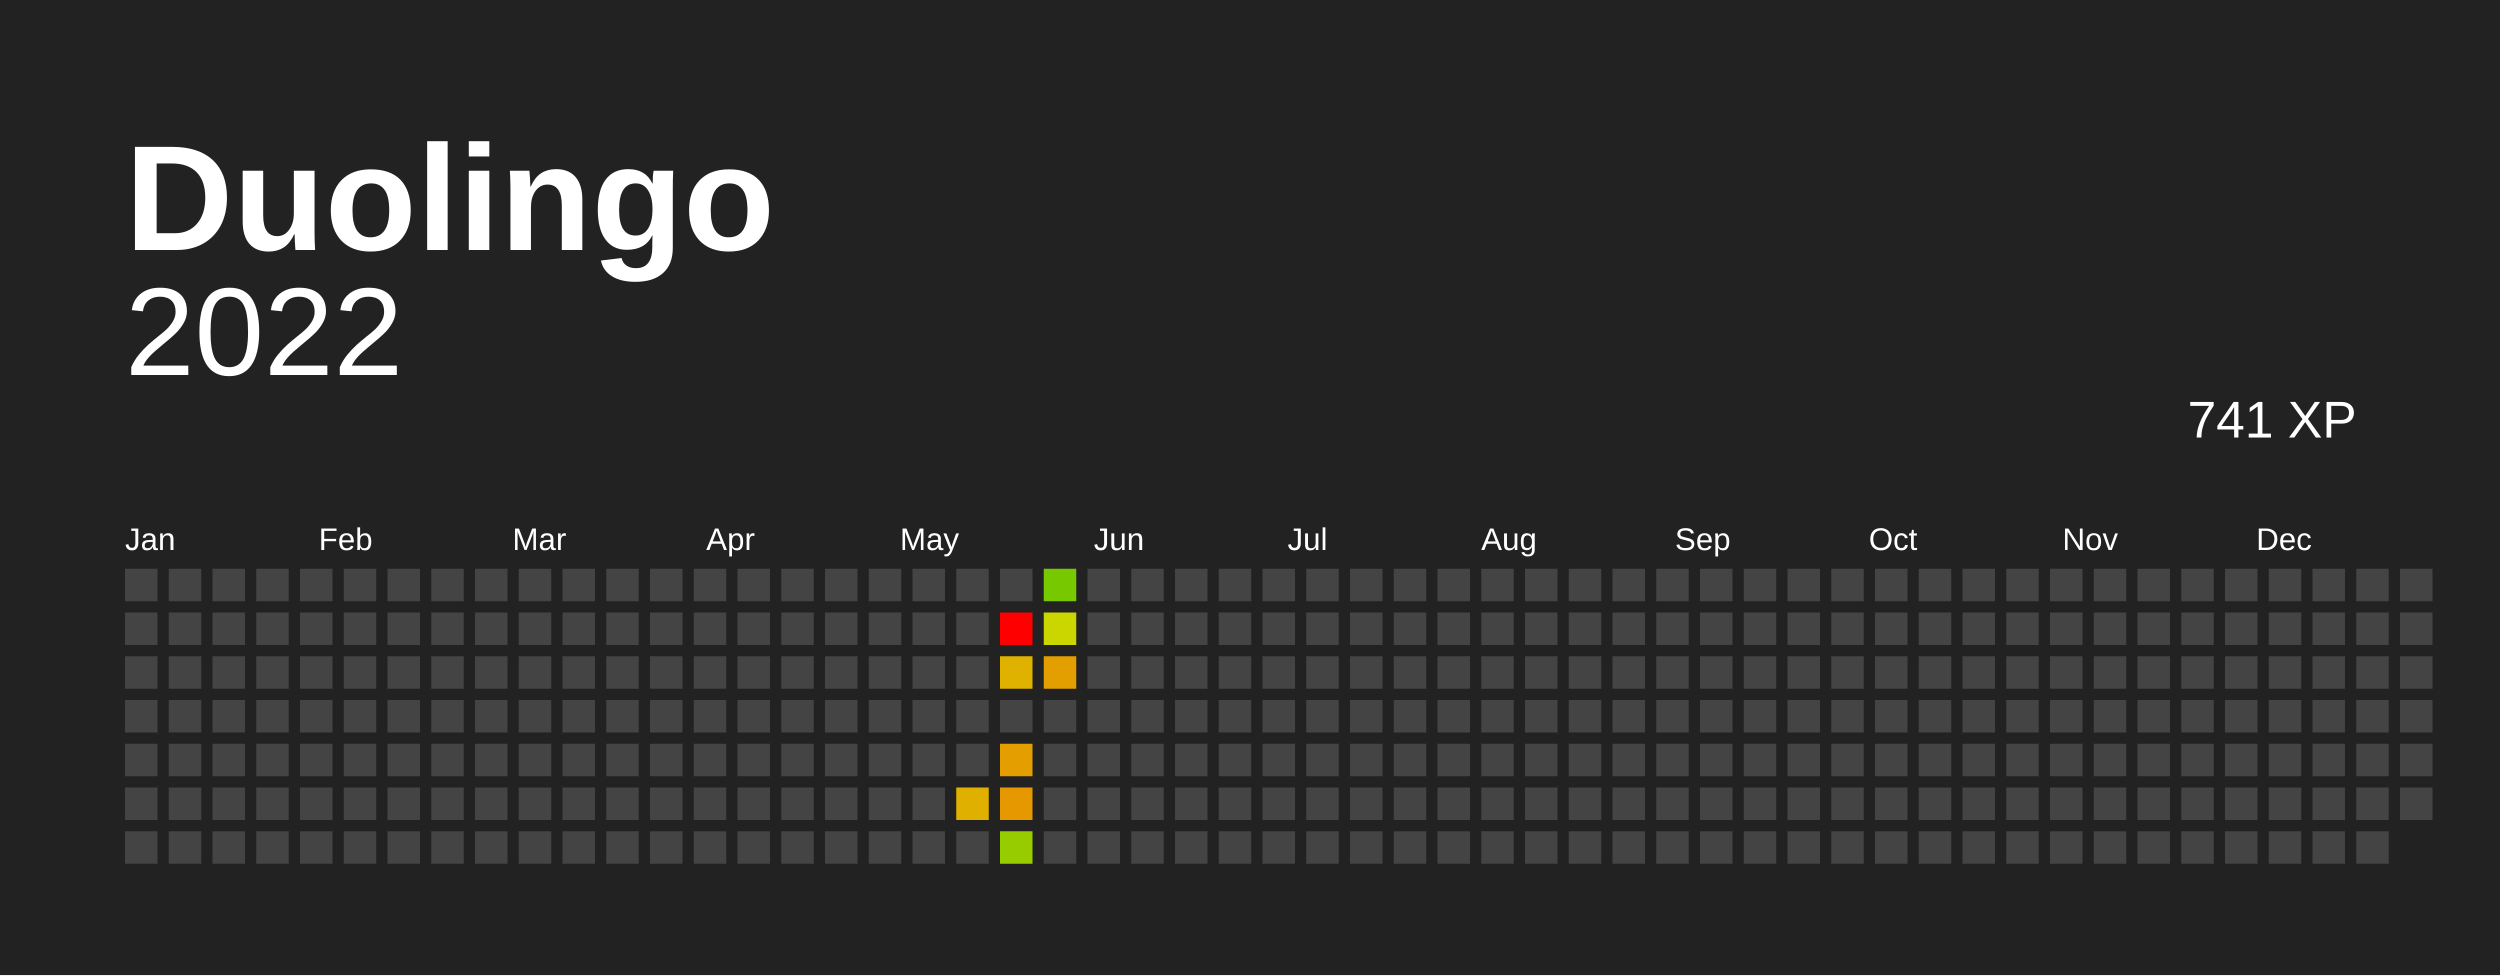
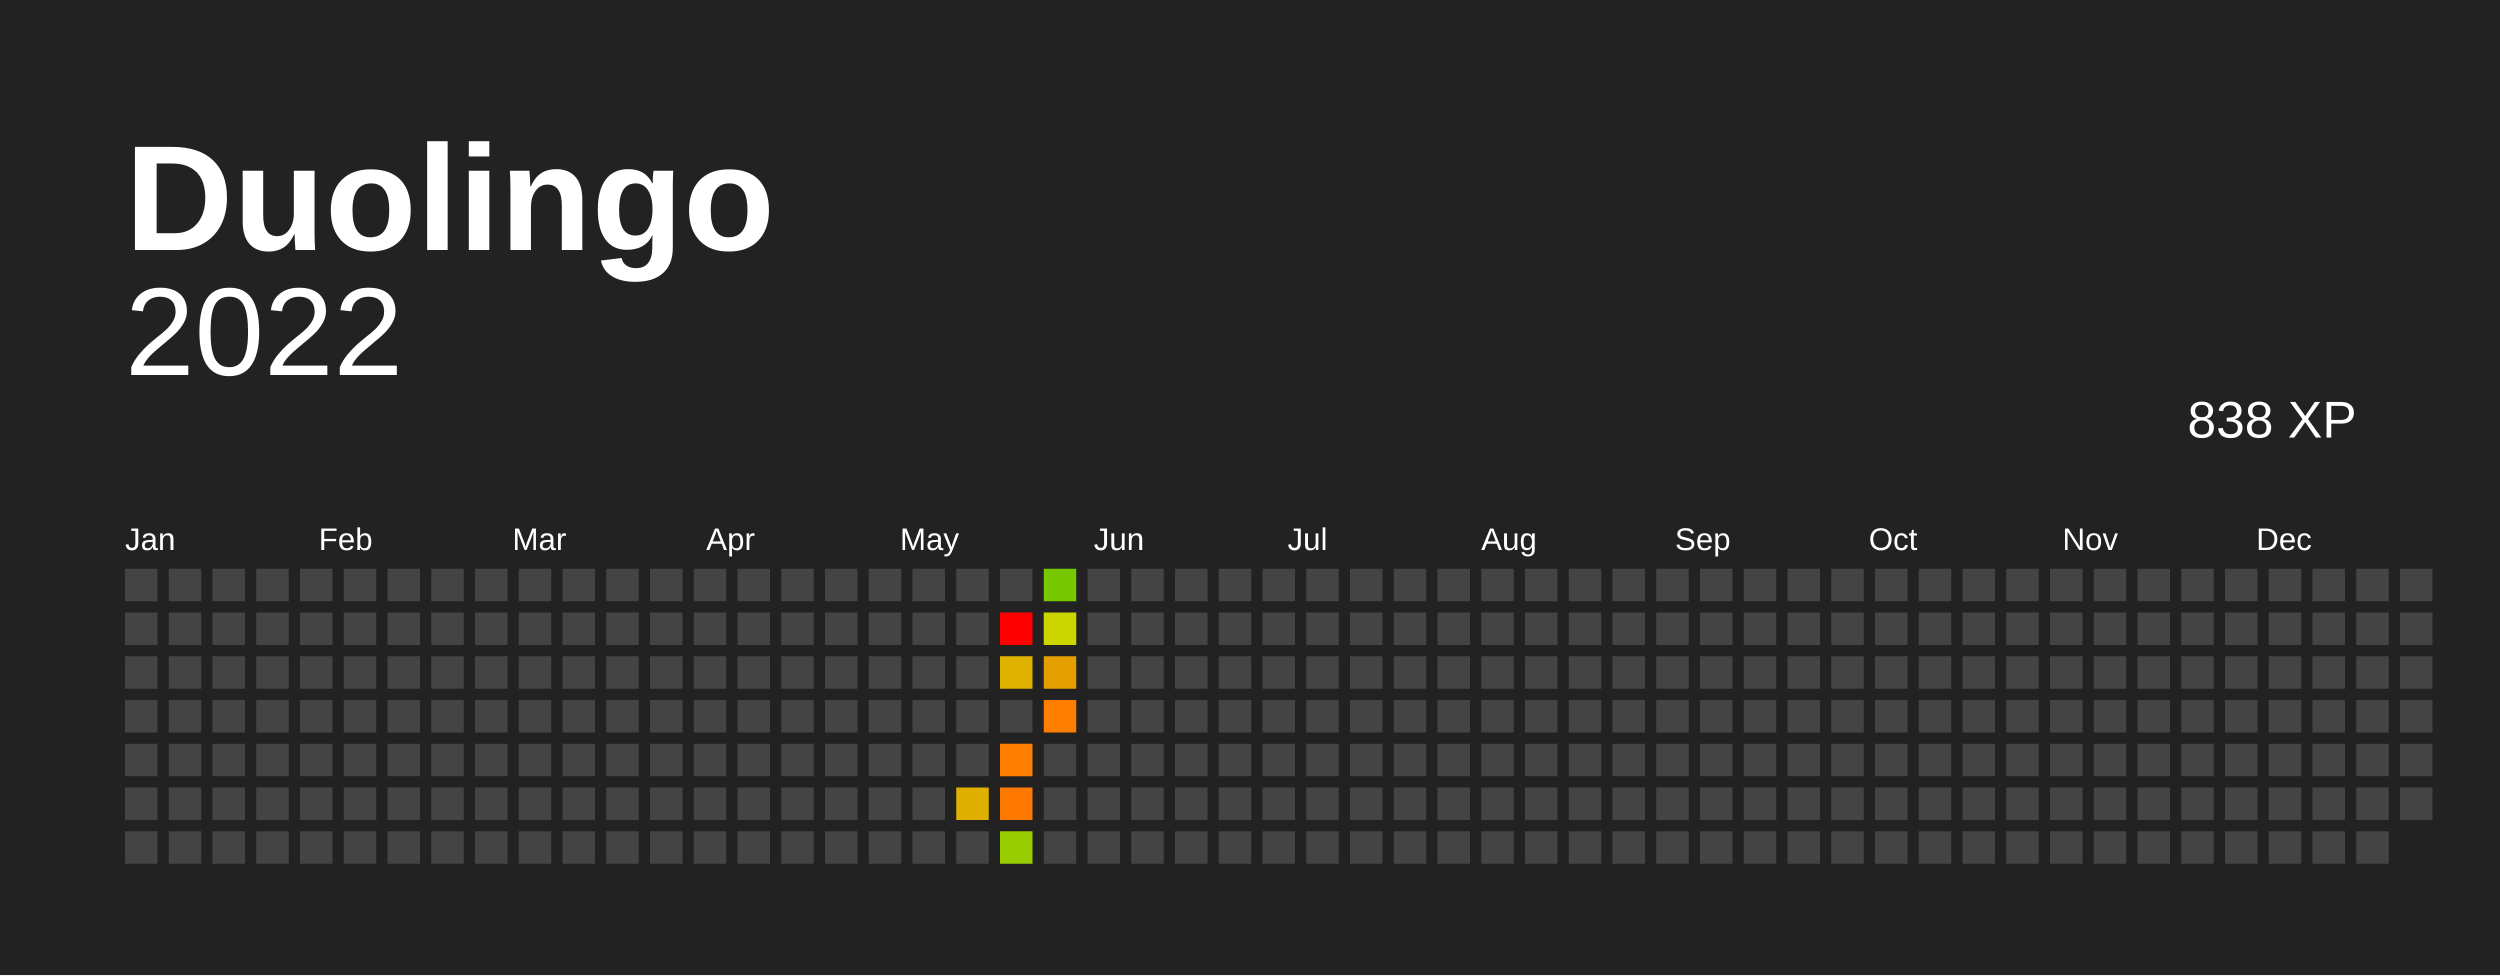
<svg xmlns="http://www.w3.org/2000/svg" baseProfile="full" height="78mm" version="1.1" viewBox="0,0,200,78" width="200mm">
  <defs />
  <rect fill="#222222" height="78" width="200" x="0" y="0" />
  <text fill="#FFFFFF" style="font-size:12px; font-family:Arial; font-weight:bold;" x="10" y="20"> Duolingo</text>
  <text alignment-baseline="hanging" fill="#FFFFFF" style="font-size:10.0px; font-family:Arial;" x="10" y="30">2022</text>
-   <text alignment-baseline="hanging" fill="#FFFFFF" style="font-size:4.125px; font-family:Arial;" x="175" y="35">741 XP</text>
+   <text alignment-baseline="hanging" fill="#FFFFFF" style="font-size:4.125px; font-family:Arial;" x="175" y="35">838 XP</text>
  <text fill="#FFFFFF" style="font-size:2.5px; font-family:Arial" x="10.0" y="44">Jan</text>
  <text fill="#FFFFFF" style="font-size:2.5px; font-family:Arial" x="25.5" y="44">Feb</text>
  <text fill="#FFFFFF" style="font-size:2.5px; font-family:Arial" x="41.0" y="44">Mar</text>
  <text fill="#FFFFFF" style="font-size:2.5px; font-family:Arial" x="56.5" y="44">Apr</text>
  <text fill="#FFFFFF" style="font-size:2.5px; font-family:Arial" x="72.0" y="44">May</text>
  <text fill="#FFFFFF" style="font-size:2.5px; font-family:Arial" x="87.5" y="44">Jun</text>
  <text fill="#FFFFFF" style="font-size:2.5px; font-family:Arial" x="103.0" y="44">Jul</text>
  <text fill="#FFFFFF" style="font-size:2.5px; font-family:Arial" x="118.5" y="44">Aug</text>
  <text fill="#FFFFFF" style="font-size:2.5px; font-family:Arial" x="134.0" y="44">Sep</text>
  <text fill="#FFFFFF" style="font-size:2.5px; font-family:Arial" x="149.5" y="44">Oct</text>
  <text fill="#FFFFFF" style="font-size:2.5px; font-family:Arial" x="165.0" y="44">Nov</text>
  <text fill="#FFFFFF" style="font-size:2.5px; font-family:Arial" x="180.5" y="44">Dec</text>
  <rect fill="#444444" height="2.6" width="2.6" x="10.0" y="45.5" />
  <rect fill="#444444" height="2.6" width="2.6" x="10.0" y="49.0" />
  <rect fill="#444444" height="2.6" width="2.6" x="10.0" y="52.5" />
  <rect fill="#444444" height="2.6" width="2.6" x="10.0" y="56.0" />
  <rect fill="#444444" height="2.6" width="2.6" x="10.0" y="59.5" />
  <rect fill="#444444" height="2.6" width="2.6" x="10.0" y="63.0" />
  <rect fill="#444444" height="2.6" width="2.6" x="10.0" y="66.5" />
  <rect fill="#444444" height="2.6" width="2.6" x="13.5" y="45.5" />
  <rect fill="#444444" height="2.6" width="2.6" x="13.5" y="49.0" />
  <rect fill="#444444" height="2.6" width="2.6" x="13.5" y="52.5" />
  <rect fill="#444444" height="2.6" width="2.6" x="13.5" y="56.0" />
  <rect fill="#444444" height="2.6" width="2.6" x="13.5" y="59.5" />
  <rect fill="#444444" height="2.6" width="2.6" x="13.5" y="63.0" />
  <rect fill="#444444" height="2.6" width="2.6" x="13.5" y="66.5" />
  <rect fill="#444444" height="2.6" width="2.6" x="17.0" y="45.5" />
  <rect fill="#444444" height="2.6" width="2.6" x="17.0" y="49.0" />
  <rect fill="#444444" height="2.6" width="2.6" x="17.0" y="52.5" />
  <rect fill="#444444" height="2.6" width="2.6" x="17.0" y="56.0" />
  <rect fill="#444444" height="2.6" width="2.6" x="17.0" y="59.5" />
  <rect fill="#444444" height="2.6" width="2.6" x="17.0" y="63.0" />
  <rect fill="#444444" height="2.6" width="2.6" x="17.0" y="66.5" />
  <rect fill="#444444" height="2.6" width="2.6" x="20.5" y="45.5" />
  <rect fill="#444444" height="2.6" width="2.6" x="20.5" y="49.0" />
  <rect fill="#444444" height="2.6" width="2.6" x="20.5" y="52.5" />
  <rect fill="#444444" height="2.6" width="2.6" x="20.5" y="56.0" />
  <rect fill="#444444" height="2.6" width="2.6" x="20.5" y="59.5" />
  <rect fill="#444444" height="2.6" width="2.6" x="20.5" y="63.0" />
  <rect fill="#444444" height="2.6" width="2.6" x="20.5" y="66.5" />
  <rect fill="#444444" height="2.6" width="2.6" x="24.0" y="45.5" />
  <rect fill="#444444" height="2.6" width="2.6" x="24.0" y="49.0" />
  <rect fill="#444444" height="2.6" width="2.6" x="24.0" y="52.5" />
  <rect fill="#444444" height="2.6" width="2.6" x="24.0" y="56.0" />
  <rect fill="#444444" height="2.6" width="2.6" x="24.0" y="59.5" />
  <rect fill="#444444" height="2.6" width="2.6" x="24.0" y="63.0" />
  <rect fill="#444444" height="2.6" width="2.6" x="24.0" y="66.5" />
  <rect fill="#444444" height="2.6" width="2.6" x="27.5" y="45.5" />
  <rect fill="#444444" height="2.6" width="2.6" x="27.5" y="49.0" />
  <rect fill="#444444" height="2.6" width="2.6" x="27.5" y="52.5" />
  <rect fill="#444444" height="2.6" width="2.6" x="27.5" y="56.0" />
  <rect fill="#444444" height="2.6" width="2.6" x="27.5" y="59.5" />
  <rect fill="#444444" height="2.6" width="2.6" x="27.5" y="63.0" />
  <rect fill="#444444" height="2.6" width="2.6" x="27.5" y="66.5" />
  <rect fill="#444444" height="2.6" width="2.6" x="31.0" y="45.5" />
  <rect fill="#444444" height="2.6" width="2.6" x="31.0" y="49.0" />
  <rect fill="#444444" height="2.6" width="2.6" x="31.0" y="52.5" />
  <rect fill="#444444" height="2.6" width="2.6" x="31.0" y="56.0" />
  <rect fill="#444444" height="2.6" width="2.6" x="31.0" y="59.5" />
  <rect fill="#444444" height="2.6" width="2.6" x="31.0" y="63.0" />
  <rect fill="#444444" height="2.6" width="2.6" x="31.0" y="66.5" />
  <rect fill="#444444" height="2.6" width="2.6" x="34.5" y="45.5" />
  <rect fill="#444444" height="2.6" width="2.6" x="34.5" y="49.0" />
  <rect fill="#444444" height="2.6" width="2.6" x="34.5" y="52.5" />
  <rect fill="#444444" height="2.6" width="2.6" x="34.5" y="56.0" />
  <rect fill="#444444" height="2.6" width="2.6" x="34.5" y="59.5" />
  <rect fill="#444444" height="2.6" width="2.6" x="34.5" y="63.0" />
  <rect fill="#444444" height="2.6" width="2.6" x="34.5" y="66.5" />
  <rect fill="#444444" height="2.6" width="2.6" x="38.0" y="45.5" />
  <rect fill="#444444" height="2.6" width="2.6" x="38.0" y="49.0" />
  <rect fill="#444444" height="2.6" width="2.6" x="38.0" y="52.5" />
  <rect fill="#444444" height="2.6" width="2.6" x="38.0" y="56.0" />
  <rect fill="#444444" height="2.6" width="2.6" x="38.0" y="59.5" />
  <rect fill="#444444" height="2.6" width="2.6" x="38.0" y="63.0" />
  <rect fill="#444444" height="2.6" width="2.6" x="38.0" y="66.5" />
  <rect fill="#444444" height="2.6" width="2.6" x="41.5" y="45.5" />
  <rect fill="#444444" height="2.6" width="2.6" x="41.5" y="49.0" />
  <rect fill="#444444" height="2.6" width="2.6" x="41.5" y="52.5" />
  <rect fill="#444444" height="2.6" width="2.6" x="41.5" y="56.0" />
  <rect fill="#444444" height="2.6" width="2.6" x="41.5" y="59.5" />
  <rect fill="#444444" height="2.6" width="2.6" x="41.5" y="63.0" />
  <rect fill="#444444" height="2.6" width="2.6" x="41.5" y="66.5" />
  <rect fill="#444444" height="2.6" width="2.6" x="45.0" y="45.5" />
  <rect fill="#444444" height="2.6" width="2.6" x="45.0" y="49.0" />
  <rect fill="#444444" height="2.6" width="2.6" x="45.0" y="52.5" />
  <rect fill="#444444" height="2.6" width="2.6" x="45.0" y="56.0" />
  <rect fill="#444444" height="2.6" width="2.6" x="45.0" y="59.5" />
  <rect fill="#444444" height="2.6" width="2.6" x="45.0" y="63.0" />
  <rect fill="#444444" height="2.6" width="2.6" x="45.0" y="66.5" />
  <rect fill="#444444" height="2.6" width="2.6" x="48.5" y="45.5" />
  <rect fill="#444444" height="2.6" width="2.6" x="48.5" y="49.0" />
  <rect fill="#444444" height="2.6" width="2.6" x="48.5" y="52.5" />
  <rect fill="#444444" height="2.6" width="2.6" x="48.5" y="56.0" />
  <rect fill="#444444" height="2.6" width="2.6" x="48.5" y="59.5" />
  <rect fill="#444444" height="2.6" width="2.6" x="48.5" y="63.0" />
  <rect fill="#444444" height="2.6" width="2.6" x="48.5" y="66.5" />
  <rect fill="#444444" height="2.6" width="2.6" x="52.0" y="45.5" />
  <rect fill="#444444" height="2.6" width="2.6" x="52.0" y="49.0" />
  <rect fill="#444444" height="2.6" width="2.6" x="52.0" y="52.5" />
  <rect fill="#444444" height="2.6" width="2.6" x="52.0" y="56.0" />
  <rect fill="#444444" height="2.6" width="2.6" x="52.0" y="59.5" />
  <rect fill="#444444" height="2.6" width="2.6" x="52.0" y="63.0" />
  <rect fill="#444444" height="2.6" width="2.6" x="52.0" y="66.5" />
  <rect fill="#444444" height="2.6" width="2.6" x="55.5" y="45.5" />
  <rect fill="#444444" height="2.6" width="2.6" x="55.5" y="49.0" />
  <rect fill="#444444" height="2.6" width="2.6" x="55.5" y="52.5" />
  <rect fill="#444444" height="2.6" width="2.6" x="55.5" y="56.0" />
  <rect fill="#444444" height="2.6" width="2.6" x="55.5" y="59.5" />
  <rect fill="#444444" height="2.6" width="2.6" x="55.5" y="63.0" />
  <rect fill="#444444" height="2.6" width="2.6" x="55.5" y="66.5" />
  <rect fill="#444444" height="2.6" width="2.6" x="59.0" y="45.5" />
  <rect fill="#444444" height="2.6" width="2.6" x="59.0" y="49.0" />
  <rect fill="#444444" height="2.6" width="2.6" x="59.0" y="52.5" />
  <rect fill="#444444" height="2.6" width="2.6" x="59.0" y="56.0" />
  <rect fill="#444444" height="2.6" width="2.6" x="59.0" y="59.5" />
  <rect fill="#444444" height="2.6" width="2.6" x="59.0" y="63.0" />
  <rect fill="#444444" height="2.6" width="2.6" x="59.0" y="66.5" />
  <rect fill="#444444" height="2.6" width="2.6" x="62.5" y="45.5" />
  <rect fill="#444444" height="2.6" width="2.6" x="62.5" y="49.0" />
  <rect fill="#444444" height="2.6" width="2.6" x="62.5" y="52.5" />
  <rect fill="#444444" height="2.6" width="2.6" x="62.5" y="56.0" />
  <rect fill="#444444" height="2.6" width="2.6" x="62.5" y="59.5" />
  <rect fill="#444444" height="2.6" width="2.6" x="62.5" y="63.0" />
  <rect fill="#444444" height="2.6" width="2.6" x="62.5" y="66.5" />
  <rect fill="#444444" height="2.6" width="2.6" x="66.0" y="45.5" />
  <rect fill="#444444" height="2.6" width="2.6" x="66.0" y="49.0" />
  <rect fill="#444444" height="2.6" width="2.6" x="66.0" y="52.5" />
  <rect fill="#444444" height="2.6" width="2.6" x="66.0" y="56.0" />
  <rect fill="#444444" height="2.6" width="2.6" x="66.0" y="59.5" />
  <rect fill="#444444" height="2.6" width="2.6" x="66.0" y="63.0" />
  <rect fill="#444444" height="2.6" width="2.6" x="66.0" y="66.5" />
  <rect fill="#444444" height="2.6" width="2.6" x="69.5" y="45.5" />
  <rect fill="#444444" height="2.6" width="2.6" x="69.5" y="49.0" />
  <rect fill="#444444" height="2.6" width="2.6" x="69.5" y="52.5" />
  <rect fill="#444444" height="2.6" width="2.6" x="69.5" y="56.0" />
  <rect fill="#444444" height="2.6" width="2.6" x="69.5" y="59.5" />
  <rect fill="#444444" height="2.6" width="2.6" x="69.5" y="63.0" />
  <rect fill="#444444" height="2.6" width="2.6" x="69.5" y="66.5" />
  <rect fill="#444444" height="2.6" width="2.6" x="73.0" y="45.5" />
  <rect fill="#444444" height="2.6" width="2.6" x="73.0" y="49.0" />
  <rect fill="#444444" height="2.6" width="2.6" x="73.0" y="52.5" />
  <rect fill="#444444" height="2.6" width="2.6" x="73.0" y="56.0" />
  <rect fill="#444444" height="2.6" width="2.6" x="73.0" y="59.5" />
  <rect fill="#444444" height="2.6" width="2.6" x="73.0" y="63.0" />
  <rect fill="#444444" height="2.6" width="2.6" x="73.0" y="66.5" />
  <rect fill="#444444" height="2.6" width="2.6" x="76.5" y="45.5" />
  <rect fill="#444444" height="2.6" width="2.6" x="76.5" y="49.0" />
  <rect fill="#444444" height="2.6" width="2.6" x="76.5" y="52.5" />
  <rect fill="#444444" height="2.6" width="2.6" x="76.5" y="56.0" />
  <rect fill="#444444" height="2.6" width="2.6" x="76.5" y="59.5" />
  <rect fill="#e0b000" height="2.6" width="2.6" x="76.5" y="63.0" />
  <rect fill="#444444" height="2.6" width="2.6" x="76.5" y="66.5" />
  <rect fill="#444444" height="2.6" width="2.6" x="80.0" y="45.5" />
  <rect fill="red" height="2.6" width="2.6" x="80.0" y="49.0" />
  <rect fill="#e0b200" height="2.6" width="2.6" x="80.0" y="52.5" />
  <rect fill="#444444" height="2.6" width="2.6" x="80.0" y="56.0" />
-   <rect fill="#e49e00" height="2.6" width="2.6" x="80.0" y="59.5" />
-   <rect fill="#e59800" height="2.6" width="2.6" x="80.0" y="63.0" />
+   <rect fill="#ff7e00" height="2.6" width="2.6" x="80.0" y="59.5" />
+   <rect fill="#ff7900" height="2.6" width="2.6" x="80.0" y="63.0" />
  <rect fill="#97cd00" height="2.6" width="2.6" x="80.0" y="66.5" />
  <rect fill="#78c800" height="2.6" width="2.6" x="83.5" y="45.5" />
  <rect fill="#cbd600" height="2.6" width="2.6" x="83.5" y="49.0" />
  <rect fill="#e39f00" height="2.6" width="2.6" x="83.5" y="52.5" />
-   <rect fill="#444444" height="2.6" width="2.6" x="83.5" y="56.0" />
+   <rect fill="#ff7e00" height="2.6" width="2.6" x="83.5" y="56.0" />
  <rect fill="#444444" height="2.6" width="2.6" x="83.5" y="59.5" />
  <rect fill="#444444" height="2.6" width="2.6" x="83.5" y="63.0" />
  <rect fill="#444444" height="2.6" width="2.6" x="83.5" y="66.5" />
  <rect fill="#444444" height="2.6" width="2.6" x="87.0" y="45.5" />
  <rect fill="#444444" height="2.6" width="2.6" x="87.0" y="49.0" />
  <rect fill="#444444" height="2.6" width="2.6" x="87.0" y="52.5" />
  <rect fill="#444444" height="2.6" width="2.6" x="87.0" y="56.0" />
  <rect fill="#444444" height="2.6" width="2.6" x="87.0" y="59.5" />
  <rect fill="#444444" height="2.6" width="2.6" x="87.0" y="63.0" />
  <rect fill="#444444" height="2.6" width="2.6" x="87.0" y="66.5" />
  <rect fill="#444444" height="2.6" width="2.6" x="90.5" y="45.5" />
  <rect fill="#444444" height="2.6" width="2.6" x="90.5" y="49.0" />
  <rect fill="#444444" height="2.6" width="2.6" x="90.5" y="52.5" />
  <rect fill="#444444" height="2.6" width="2.6" x="90.5" y="56.0" />
  <rect fill="#444444" height="2.6" width="2.6" x="90.5" y="59.5" />
  <rect fill="#444444" height="2.6" width="2.6" x="90.5" y="63.0" />
  <rect fill="#444444" height="2.6" width="2.6" x="90.5" y="66.5" />
  <rect fill="#444444" height="2.6" width="2.6" x="94.0" y="45.5" />
  <rect fill="#444444" height="2.6" width="2.6" x="94.0" y="49.0" />
  <rect fill="#444444" height="2.6" width="2.6" x="94.0" y="52.5" />
  <rect fill="#444444" height="2.6" width="2.6" x="94.0" y="56.0" />
  <rect fill="#444444" height="2.6" width="2.6" x="94.0" y="59.5" />
  <rect fill="#444444" height="2.6" width="2.6" x="94.0" y="63.0" />
  <rect fill="#444444" height="2.6" width="2.6" x="94.0" y="66.5" />
  <rect fill="#444444" height="2.6" width="2.6" x="97.5" y="45.5" />
  <rect fill="#444444" height="2.6" width="2.6" x="97.5" y="49.0" />
  <rect fill="#444444" height="2.6" width="2.6" x="97.5" y="52.5" />
  <rect fill="#444444" height="2.6" width="2.6" x="97.5" y="56.0" />
  <rect fill="#444444" height="2.6" width="2.6" x="97.5" y="59.5" />
  <rect fill="#444444" height="2.6" width="2.6" x="97.5" y="63.0" />
  <rect fill="#444444" height="2.6" width="2.6" x="97.5" y="66.5" />
  <rect fill="#444444" height="2.6" width="2.6" x="101.0" y="45.5" />
  <rect fill="#444444" height="2.6" width="2.6" x="101.0" y="49.0" />
  <rect fill="#444444" height="2.6" width="2.6" x="101.0" y="52.5" />
  <rect fill="#444444" height="2.6" width="2.6" x="101.0" y="56.0" />
  <rect fill="#444444" height="2.6" width="2.6" x="101.0" y="59.5" />
  <rect fill="#444444" height="2.6" width="2.6" x="101.0" y="63.0" />
  <rect fill="#444444" height="2.6" width="2.6" x="101.0" y="66.5" />
  <rect fill="#444444" height="2.6" width="2.6" x="104.5" y="45.5" />
  <rect fill="#444444" height="2.6" width="2.6" x="104.5" y="49.0" />
  <rect fill="#444444" height="2.6" width="2.6" x="104.5" y="52.5" />
  <rect fill="#444444" height="2.6" width="2.6" x="104.5" y="56.0" />
  <rect fill="#444444" height="2.6" width="2.6" x="104.5" y="59.5" />
  <rect fill="#444444" height="2.6" width="2.6" x="104.5" y="63.0" />
  <rect fill="#444444" height="2.6" width="2.6" x="104.5" y="66.5" />
  <rect fill="#444444" height="2.6" width="2.6" x="108.0" y="45.5" />
  <rect fill="#444444" height="2.6" width="2.6" x="108.0" y="49.0" />
  <rect fill="#444444" height="2.6" width="2.6" x="108.0" y="52.5" />
  <rect fill="#444444" height="2.6" width="2.6" x="108.0" y="56.0" />
  <rect fill="#444444" height="2.6" width="2.6" x="108.0" y="59.5" />
  <rect fill="#444444" height="2.6" width="2.6" x="108.0" y="63.0" />
  <rect fill="#444444" height="2.6" width="2.6" x="108.0" y="66.5" />
  <rect fill="#444444" height="2.6" width="2.6" x="111.5" y="45.5" />
  <rect fill="#444444" height="2.6" width="2.6" x="111.5" y="49.0" />
  <rect fill="#444444" height="2.6" width="2.6" x="111.5" y="52.5" />
  <rect fill="#444444" height="2.6" width="2.6" x="111.5" y="56.0" />
  <rect fill="#444444" height="2.6" width="2.6" x="111.5" y="59.5" />
  <rect fill="#444444" height="2.6" width="2.6" x="111.5" y="63.0" />
  <rect fill="#444444" height="2.6" width="2.6" x="111.5" y="66.5" />
  <rect fill="#444444" height="2.6" width="2.6" x="115.0" y="45.5" />
  <rect fill="#444444" height="2.6" width="2.6" x="115.0" y="49.0" />
  <rect fill="#444444" height="2.6" width="2.6" x="115.0" y="52.5" />
  <rect fill="#444444" height="2.6" width="2.6" x="115.0" y="56.0" />
  <rect fill="#444444" height="2.6" width="2.6" x="115.0" y="59.5" />
  <rect fill="#444444" height="2.6" width="2.6" x="115.0" y="63.0" />
  <rect fill="#444444" height="2.6" width="2.6" x="115.0" y="66.5" />
  <rect fill="#444444" height="2.6" width="2.6" x="118.5" y="45.5" />
  <rect fill="#444444" height="2.6" width="2.6" x="118.5" y="49.0" />
  <rect fill="#444444" height="2.6" width="2.6" x="118.5" y="52.5" />
  <rect fill="#444444" height="2.6" width="2.6" x="118.5" y="56.0" />
  <rect fill="#444444" height="2.6" width="2.6" x="118.5" y="59.5" />
  <rect fill="#444444" height="2.6" width="2.6" x="118.5" y="63.0" />
  <rect fill="#444444" height="2.6" width="2.6" x="118.5" y="66.5" />
  <rect fill="#444444" height="2.6" width="2.6" x="122.0" y="45.5" />
  <rect fill="#444444" height="2.6" width="2.6" x="122.0" y="49.0" />
  <rect fill="#444444" height="2.6" width="2.6" x="122.0" y="52.5" />
  <rect fill="#444444" height="2.6" width="2.6" x="122.0" y="56.0" />
  <rect fill="#444444" height="2.6" width="2.6" x="122.0" y="59.5" />
  <rect fill="#444444" height="2.6" width="2.6" x="122.0" y="63.0" />
  <rect fill="#444444" height="2.6" width="2.6" x="122.0" y="66.5" />
  <rect fill="#444444" height="2.6" width="2.6" x="125.5" y="45.5" />
  <rect fill="#444444" height="2.6" width="2.6" x="125.5" y="49.0" />
  <rect fill="#444444" height="2.6" width="2.6" x="125.5" y="52.5" />
  <rect fill="#444444" height="2.6" width="2.6" x="125.5" y="56.0" />
  <rect fill="#444444" height="2.6" width="2.6" x="125.5" y="59.5" />
  <rect fill="#444444" height="2.6" width="2.6" x="125.5" y="63.0" />
  <rect fill="#444444" height="2.6" width="2.6" x="125.5" y="66.5" />
  <rect fill="#444444" height="2.6" width="2.6" x="129.0" y="45.5" />
  <rect fill="#444444" height="2.6" width="2.6" x="129.0" y="49.0" />
  <rect fill="#444444" height="2.6" width="2.6" x="129.0" y="52.5" />
  <rect fill="#444444" height="2.6" width="2.6" x="129.0" y="56.0" />
  <rect fill="#444444" height="2.6" width="2.6" x="129.0" y="59.5" />
  <rect fill="#444444" height="2.6" width="2.6" x="129.0" y="63.0" />
  <rect fill="#444444" height="2.6" width="2.6" x="129.0" y="66.5" />
  <rect fill="#444444" height="2.6" width="2.6" x="132.5" y="45.5" />
  <rect fill="#444444" height="2.6" width="2.6" x="132.5" y="49.0" />
  <rect fill="#444444" height="2.6" width="2.6" x="132.5" y="52.5" />
  <rect fill="#444444" height="2.6" width="2.6" x="132.5" y="56.0" />
  <rect fill="#444444" height="2.6" width="2.6" x="132.5" y="59.5" />
  <rect fill="#444444" height="2.6" width="2.6" x="132.5" y="63.0" />
  <rect fill="#444444" height="2.6" width="2.6" x="132.5" y="66.5" />
  <rect fill="#444444" height="2.6" width="2.6" x="136.0" y="45.5" />
  <rect fill="#444444" height="2.6" width="2.6" x="136.0" y="49.0" />
  <rect fill="#444444" height="2.6" width="2.6" x="136.0" y="52.5" />
  <rect fill="#444444" height="2.6" width="2.6" x="136.0" y="56.0" />
  <rect fill="#444444" height="2.6" width="2.6" x="136.0" y="59.5" />
  <rect fill="#444444" height="2.6" width="2.6" x="136.0" y="63.0" />
  <rect fill="#444444" height="2.6" width="2.6" x="136.0" y="66.5" />
  <rect fill="#444444" height="2.6" width="2.6" x="139.5" y="45.5" />
  <rect fill="#444444" height="2.6" width="2.6" x="139.5" y="49.0" />
  <rect fill="#444444" height="2.6" width="2.6" x="139.5" y="52.5" />
  <rect fill="#444444" height="2.6" width="2.6" x="139.5" y="56.0" />
  <rect fill="#444444" height="2.6" width="2.6" x="139.5" y="59.5" />
  <rect fill="#444444" height="2.6" width="2.6" x="139.5" y="63.0" />
  <rect fill="#444444" height="2.6" width="2.6" x="139.5" y="66.5" />
  <rect fill="#444444" height="2.6" width="2.6" x="143.0" y="45.5" />
  <rect fill="#444444" height="2.6" width="2.6" x="143.0" y="49.0" />
  <rect fill="#444444" height="2.6" width="2.6" x="143.0" y="52.5" />
  <rect fill="#444444" height="2.6" width="2.6" x="143.0" y="56.0" />
  <rect fill="#444444" height="2.6" width="2.6" x="143.0" y="59.5" />
  <rect fill="#444444" height="2.6" width="2.6" x="143.0" y="63.0" />
  <rect fill="#444444" height="2.6" width="2.6" x="143.0" y="66.5" />
  <rect fill="#444444" height="2.6" width="2.6" x="146.5" y="45.5" />
  <rect fill="#444444" height="2.6" width="2.6" x="146.5" y="49.0" />
  <rect fill="#444444" height="2.6" width="2.6" x="146.5" y="52.5" />
  <rect fill="#444444" height="2.6" width="2.6" x="146.5" y="56.0" />
  <rect fill="#444444" height="2.6" width="2.6" x="146.5" y="59.5" />
  <rect fill="#444444" height="2.6" width="2.6" x="146.5" y="63.0" />
  <rect fill="#444444" height="2.6" width="2.6" x="146.5" y="66.5" />
  <rect fill="#444444" height="2.6" width="2.6" x="150.0" y="45.5" />
  <rect fill="#444444" height="2.6" width="2.6" x="150.0" y="49.0" />
  <rect fill="#444444" height="2.6" width="2.6" x="150.0" y="52.5" />
  <rect fill="#444444" height="2.6" width="2.6" x="150.0" y="56.0" />
  <rect fill="#444444" height="2.6" width="2.6" x="150.0" y="59.5" />
  <rect fill="#444444" height="2.6" width="2.6" x="150.0" y="63.0" />
  <rect fill="#444444" height="2.6" width="2.6" x="150.0" y="66.5" />
  <rect fill="#444444" height="2.6" width="2.6" x="153.5" y="45.5" />
  <rect fill="#444444" height="2.6" width="2.6" x="153.5" y="49.0" />
  <rect fill="#444444" height="2.6" width="2.6" x="153.5" y="52.5" />
  <rect fill="#444444" height="2.6" width="2.6" x="153.5" y="56.0" />
  <rect fill="#444444" height="2.6" width="2.6" x="153.5" y="59.5" />
  <rect fill="#444444" height="2.6" width="2.6" x="153.5" y="63.0" />
  <rect fill="#444444" height="2.6" width="2.6" x="153.5" y="66.5" />
  <rect fill="#444444" height="2.6" width="2.6" x="157.0" y="45.5" />
  <rect fill="#444444" height="2.6" width="2.6" x="157.0" y="49.0" />
  <rect fill="#444444" height="2.6" width="2.6" x="157.0" y="52.5" />
  <rect fill="#444444" height="2.6" width="2.6" x="157.0" y="56.0" />
  <rect fill="#444444" height="2.6" width="2.6" x="157.0" y="59.5" />
  <rect fill="#444444" height="2.6" width="2.6" x="157.0" y="63.0" />
  <rect fill="#444444" height="2.6" width="2.6" x="157.0" y="66.5" />
  <rect fill="#444444" height="2.6" width="2.6" x="160.5" y="45.5" />
  <rect fill="#444444" height="2.6" width="2.6" x="160.5" y="49.0" />
  <rect fill="#444444" height="2.6" width="2.6" x="160.5" y="52.5" />
  <rect fill="#444444" height="2.6" width="2.6" x="160.5" y="56.0" />
  <rect fill="#444444" height="2.6" width="2.6" x="160.5" y="59.5" />
  <rect fill="#444444" height="2.6" width="2.6" x="160.5" y="63.0" />
  <rect fill="#444444" height="2.6" width="2.6" x="160.5" y="66.5" />
  <rect fill="#444444" height="2.6" width="2.6" x="164.0" y="45.5" />
  <rect fill="#444444" height="2.6" width="2.6" x="164.0" y="49.0" />
  <rect fill="#444444" height="2.6" width="2.6" x="164.0" y="52.5" />
  <rect fill="#444444" height="2.6" width="2.6" x="164.0" y="56.0" />
  <rect fill="#444444" height="2.6" width="2.6" x="164.0" y="59.5" />
  <rect fill="#444444" height="2.6" width="2.6" x="164.0" y="63.0" />
  <rect fill="#444444" height="2.6" width="2.6" x="164.0" y="66.5" />
  <rect fill="#444444" height="2.6" width="2.6" x="167.5" y="45.5" />
  <rect fill="#444444" height="2.6" width="2.6" x="167.5" y="49.0" />
  <rect fill="#444444" height="2.6" width="2.6" x="167.5" y="52.5" />
  <rect fill="#444444" height="2.6" width="2.6" x="167.5" y="56.0" />
  <rect fill="#444444" height="2.6" width="2.6" x="167.5" y="59.5" />
  <rect fill="#444444" height="2.6" width="2.6" x="167.5" y="63.0" />
  <rect fill="#444444" height="2.6" width="2.6" x="167.5" y="66.5" />
  <rect fill="#444444" height="2.6" width="2.6" x="171.0" y="45.5" />
  <rect fill="#444444" height="2.6" width="2.6" x="171.0" y="49.0" />
  <rect fill="#444444" height="2.6" width="2.6" x="171.0" y="52.5" />
  <rect fill="#444444" height="2.6" width="2.6" x="171.0" y="56.0" />
  <rect fill="#444444" height="2.6" width="2.6" x="171.0" y="59.5" />
  <rect fill="#444444" height="2.6" width="2.6" x="171.0" y="63.0" />
  <rect fill="#444444" height="2.6" width="2.6" x="171.0" y="66.5" />
  <rect fill="#444444" height="2.6" width="2.6" x="174.5" y="45.5" />
  <rect fill="#444444" height="2.6" width="2.6" x="174.5" y="49.0" />
  <rect fill="#444444" height="2.6" width="2.6" x="174.5" y="52.5" />
  <rect fill="#444444" height="2.6" width="2.6" x="174.5" y="56.0" />
  <rect fill="#444444" height="2.6" width="2.6" x="174.5" y="59.5" />
  <rect fill="#444444" height="2.6" width="2.6" x="174.5" y="63.0" />
  <rect fill="#444444" height="2.6" width="2.6" x="174.5" y="66.5" />
  <rect fill="#444444" height="2.6" width="2.6" x="178.0" y="45.5" />
  <rect fill="#444444" height="2.6" width="2.6" x="178.0" y="49.0" />
  <rect fill="#444444" height="2.6" width="2.6" x="178.0" y="52.5" />
  <rect fill="#444444" height="2.6" width="2.6" x="178.0" y="56.0" />
  <rect fill="#444444" height="2.6" width="2.6" x="178.0" y="59.5" />
  <rect fill="#444444" height="2.6" width="2.6" x="178.0" y="63.0" />
  <rect fill="#444444" height="2.6" width="2.6" x="178.0" y="66.5" />
  <rect fill="#444444" height="2.6" width="2.6" x="181.5" y="45.5" />
  <rect fill="#444444" height="2.6" width="2.6" x="181.5" y="49.0" />
  <rect fill="#444444" height="2.6" width="2.6" x="181.5" y="52.5" />
  <rect fill="#444444" height="2.6" width="2.6" x="181.5" y="56.0" />
  <rect fill="#444444" height="2.6" width="2.6" x="181.5" y="59.5" />
  <rect fill="#444444" height="2.6" width="2.6" x="181.5" y="63.0" />
  <rect fill="#444444" height="2.6" width="2.6" x="181.5" y="66.5" />
  <rect fill="#444444" height="2.6" width="2.6" x="185.0" y="45.5" />
  <rect fill="#444444" height="2.6" width="2.6" x="185.0" y="49.0" />
  <rect fill="#444444" height="2.6" width="2.6" x="185.0" y="52.5" />
  <rect fill="#444444" height="2.6" width="2.6" x="185.0" y="56.0" />
  <rect fill="#444444" height="2.6" width="2.6" x="185.0" y="59.5" />
  <rect fill="#444444" height="2.6" width="2.6" x="185.0" y="63.0" />
  <rect fill="#444444" height="2.6" width="2.6" x="185.0" y="66.5" />
  <rect fill="#444444" height="2.6" width="2.6" x="188.5" y="45.5" />
  <rect fill="#444444" height="2.6" width="2.6" x="188.5" y="49.0" />
  <rect fill="#444444" height="2.6" width="2.6" x="188.5" y="52.5" />
  <rect fill="#444444" height="2.6" width="2.6" x="188.5" y="56.0" />
  <rect fill="#444444" height="2.6" width="2.6" x="188.5" y="59.5" />
  <rect fill="#444444" height="2.6" width="2.6" x="188.5" y="63.0" />
  <rect fill="#444444" height="2.6" width="2.6" x="188.5" y="66.5" />
  <rect fill="#444444" height="2.6" width="2.6" x="192.0" y="45.5" />
  <rect fill="#444444" height="2.6" width="2.6" x="192.0" y="49.0" />
  <rect fill="#444444" height="2.6" width="2.6" x="192.0" y="52.5" />
  <rect fill="#444444" height="2.6" width="2.6" x="192.0" y="56.0" />
  <rect fill="#444444" height="2.6" width="2.6" x="192.0" y="59.5" />
  <rect fill="#444444" height="2.6" width="2.6" x="192.0" y="63.0" />
</svg>
